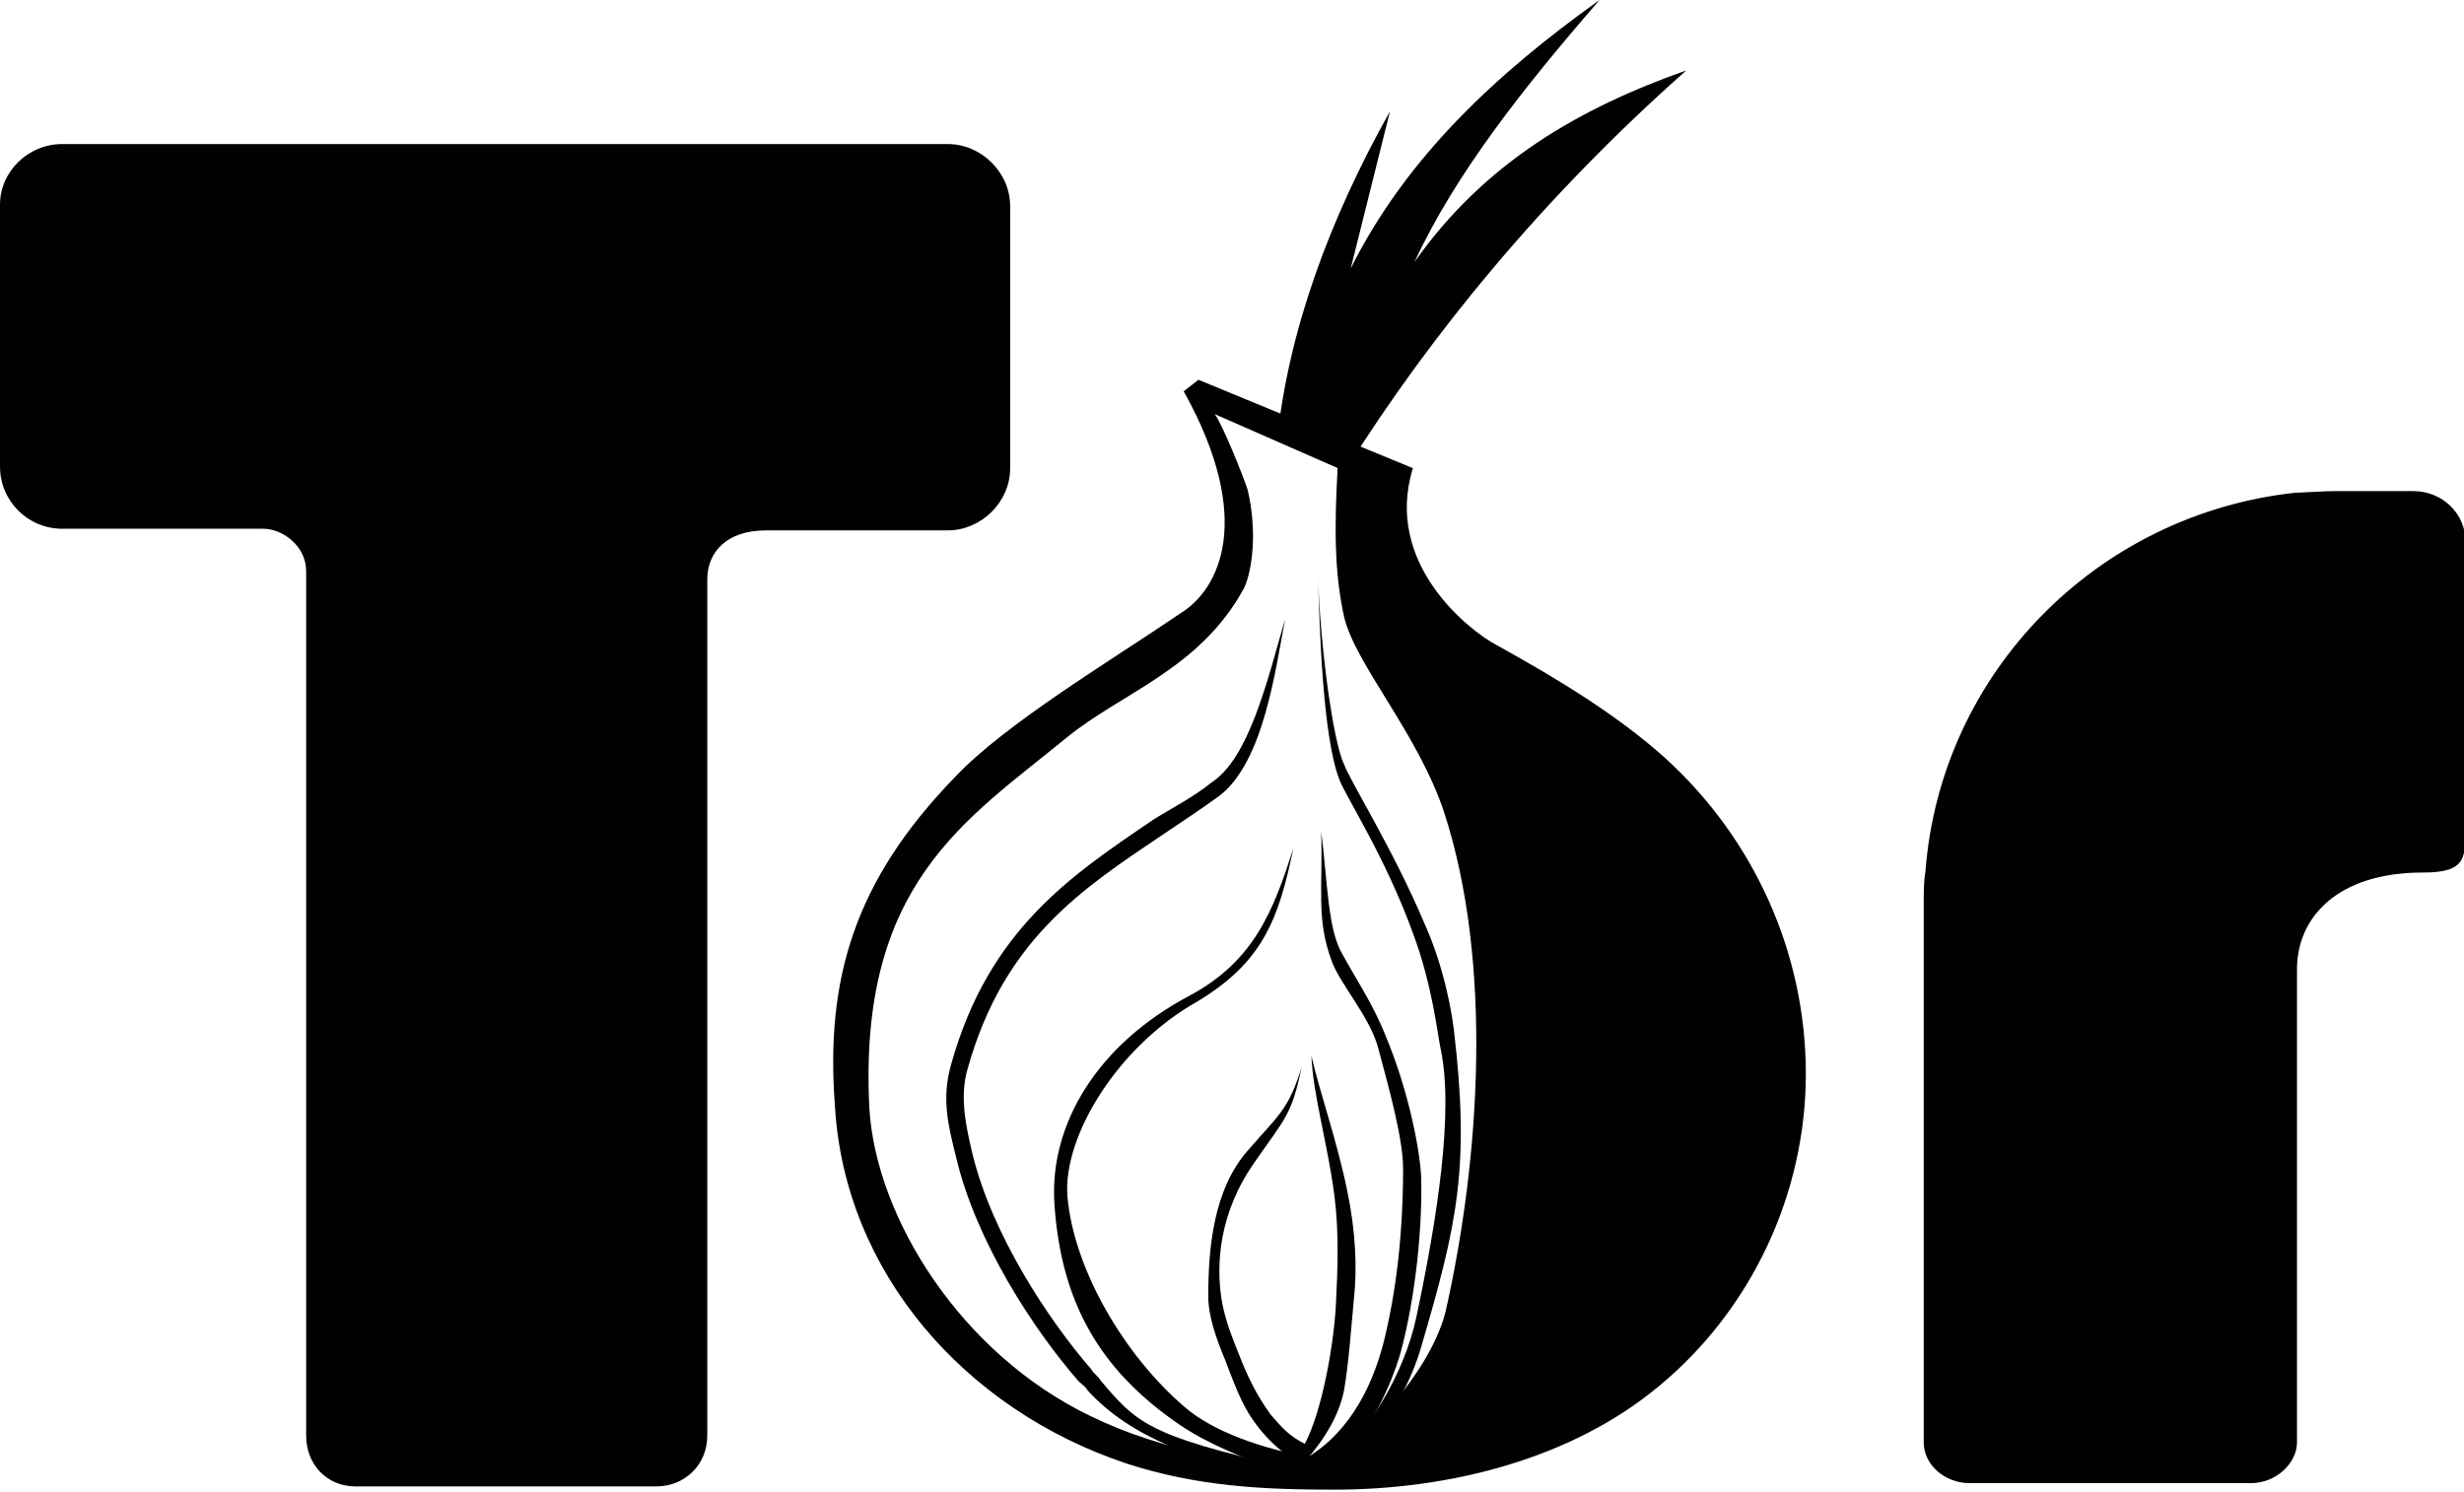
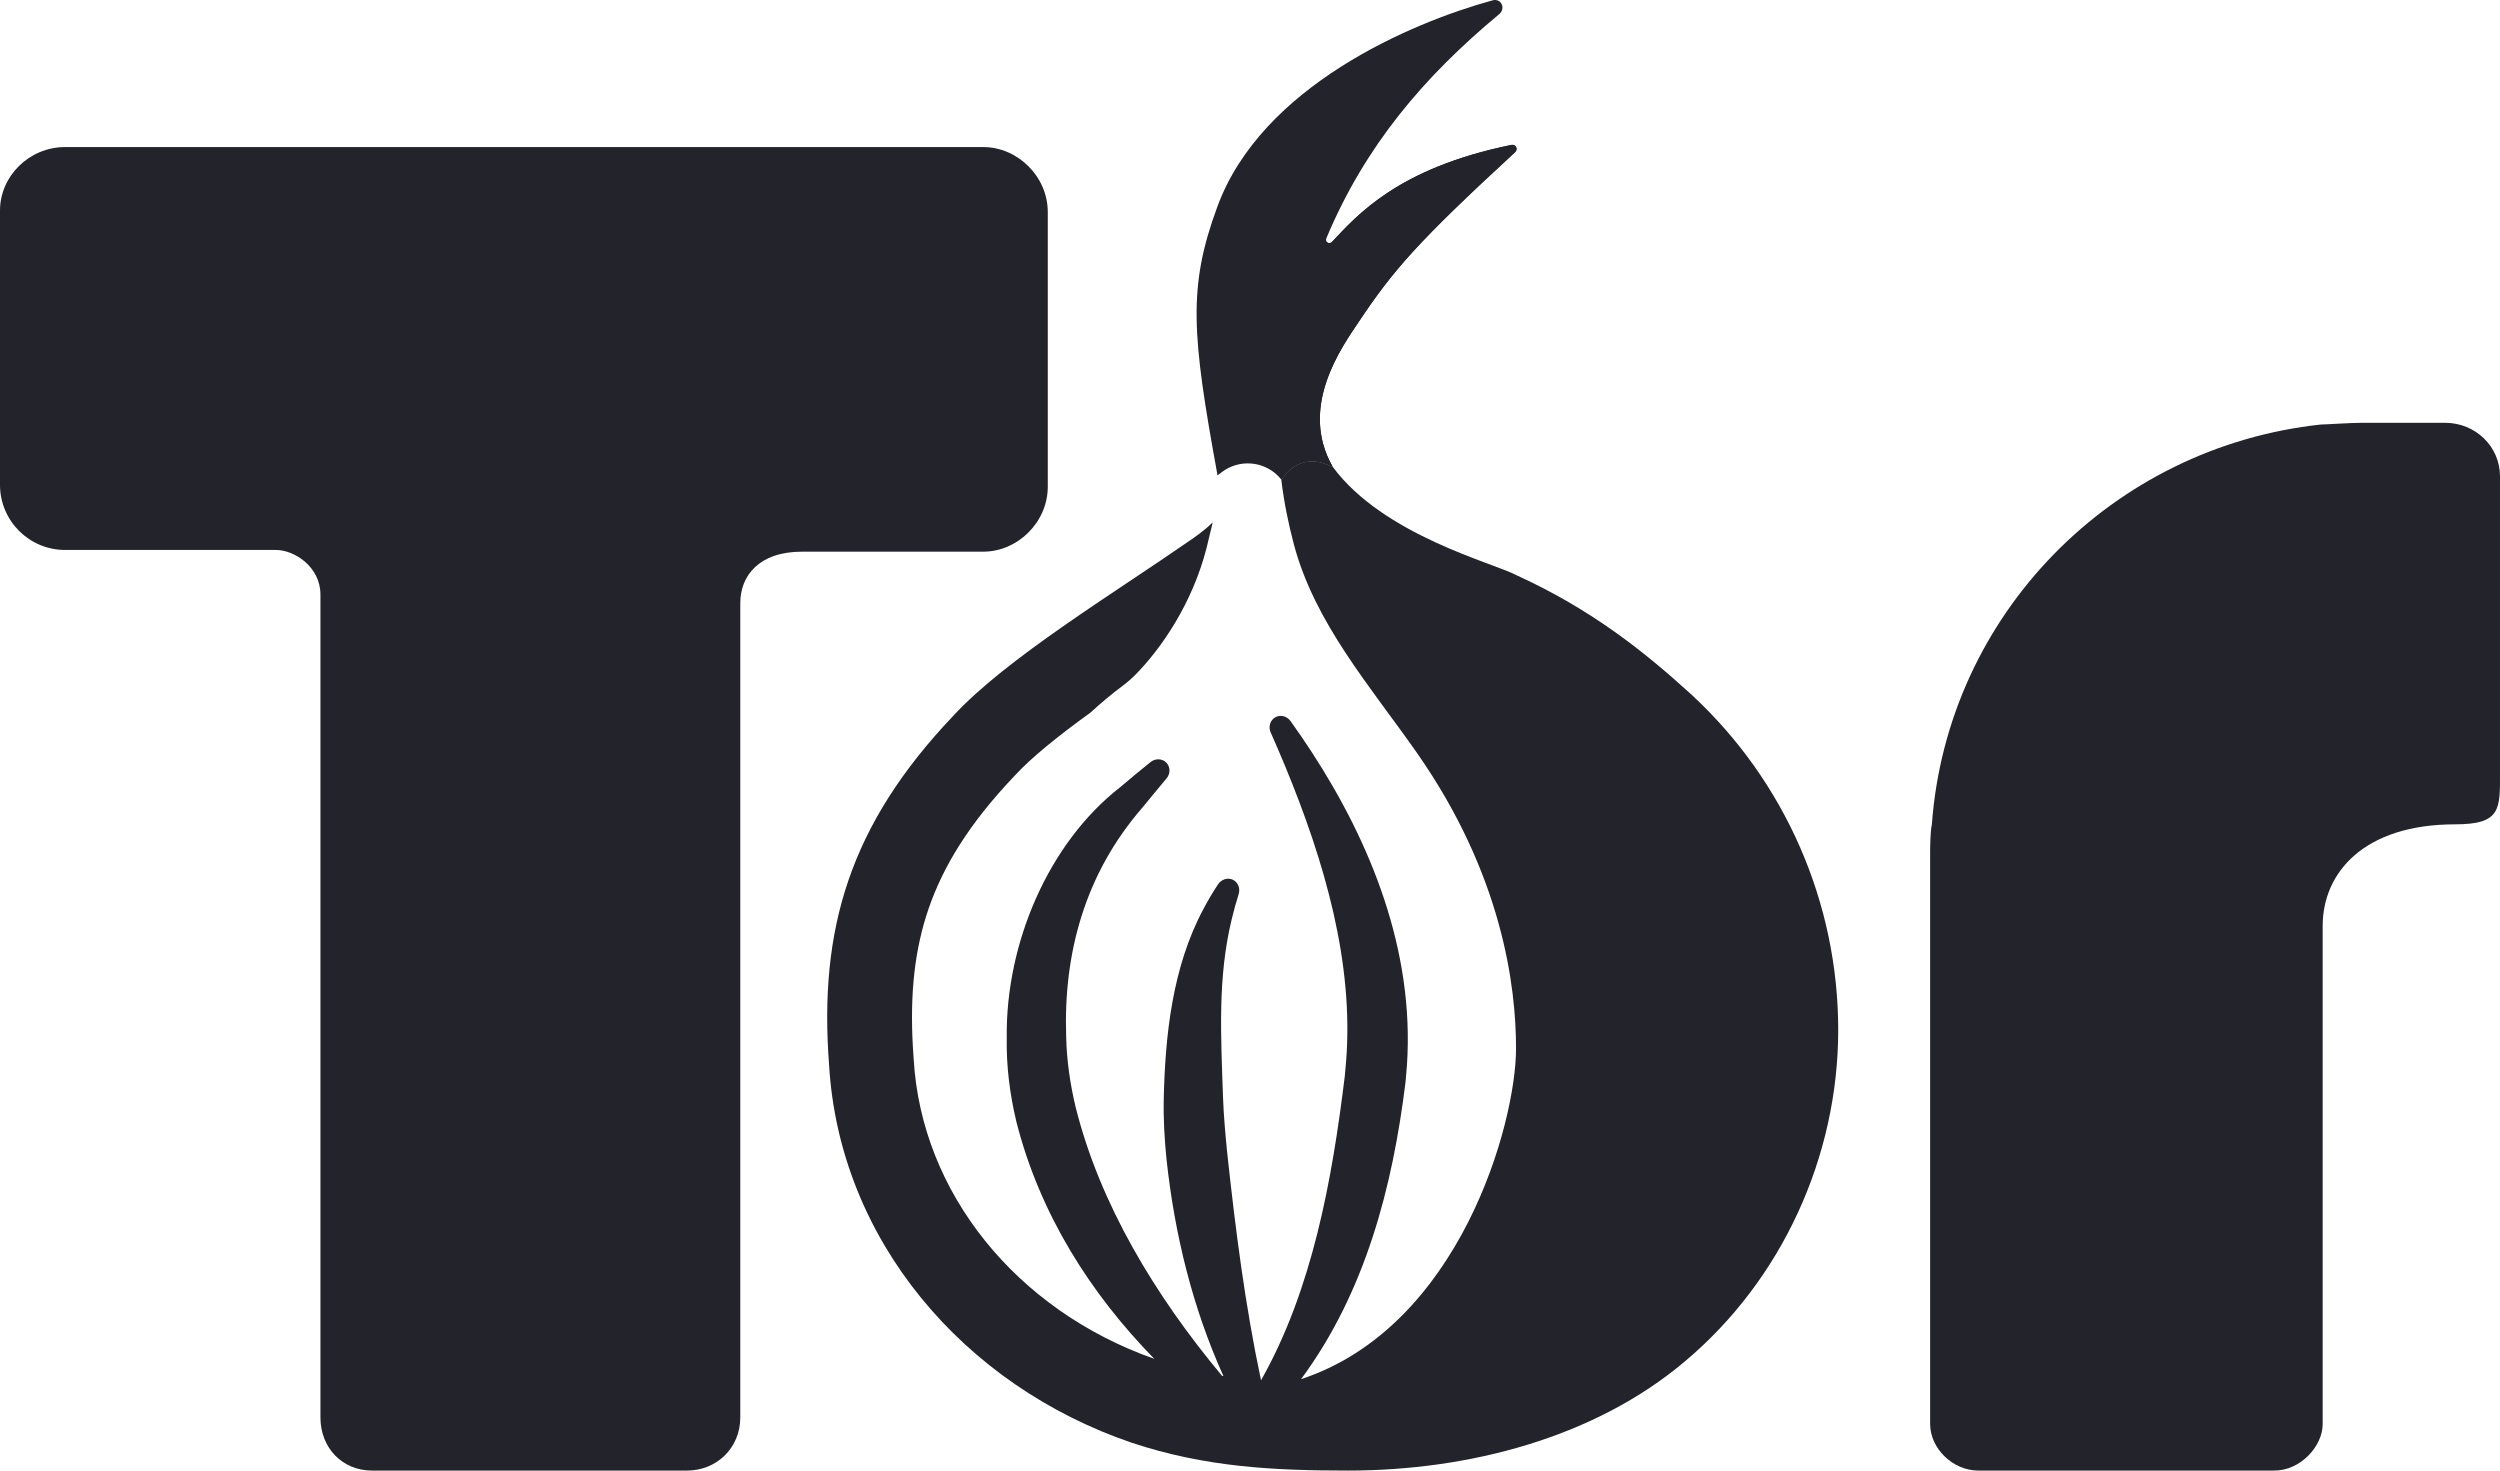
- <svg xmlns="http://www.w3.org/2000/svg" version="1.1" id="Layer_1" x="0px" y="0px" viewBox="0 0 150.5 91.1" enable-background="new 0 0 150.5 91.1" xml:space="preserve">
-   <g>
-     <g>
-       <g id="layer3_20_" transform="translate(-92,-63.99977)">
-         <g id="layer5_20_">
-           <g id="path2554_21_">
-             <path fill="#010101" d="M176.9,70.8l-2.4,9.6c3.4-6.8,8.9-11.9,15.2-16.4c-4.6,5.3-8.8,10.6-11.3,16       c4.3-6.1,10.1-9.4,16.6-11.7c-8.7,7.7-15.6,16.1-20.8,24.4l-4.2-1.8C170.7,84.2,173.2,77.4,176.9,70.8L176.9,70.8z" />
-           </g>
-           <g id="path2536_21_">
-             <path fill="#010101" d="M173.7,92.3l2.9,1.5c-0.3,1.9,0.1,6.1,2,7.1c8.4,5.2,16.2,10.8,19.3,16.5c11,19.9-7.7,38.4-24,36.6       c8.8-6.5,11.4-19.9,8.1-34.6c-1.3-5.7-3.4-10.9-7.1-16.8C173.3,99.9,173.9,96.3,173.7,92.3L173.7,92.3z" />
-           </g>
-         </g>
-         <g id="layer4_20_">
-           <g id="path2540_21_">
-             <path fill="#010101" d="M170.5,101.8c-0.6,3.1-1.3,8.7-4,10.8c-1.1,0.8-2.3,1.6-3.5,2.4c-4.9,3.3-9.7,6.4-11.9,14.3       c-0.5,1.7-0.1,3.5,0.3,5.2c1.2,4.9,4.6,10.1,7.3,13.2c0,0.1,0.5,0.5,0.5,0.6c2.2,2.6,2.9,3.4,11.3,5.3l-0.2,0.9       c-5.1-1.3-9.2-2.6-11.9-5.6c0-0.1-0.5-0.5-0.5-0.5c-2.8-3.2-6.3-8.6-7.5-13.7c-0.5-2-0.9-3.6-0.3-5.7       c2.3-8.2,7.3-11.5,12.3-14.9c1.1-0.7,2.5-1.4,3.6-2.3C168.3,110.3,169.4,105.6,170.5,101.8L170.5,101.8z" />
-           </g>
-           <g id="path2542_21_">
-             <path fill="#010101" d="M172.7,114.8c0.1,3.5-0.3,5.3,0.6,7.8c0.5,1.5,2.4,3.5,2.9,5.5c0.7,2.6,1.5,5.5,1.5,7.3       c0,2-0.1,5.8-1,9.8c-0.7,3.3-2.2,6.2-4.8,7.8c-2.7-0.5-5.8-1.5-7.6-3.1c-3.6-3.1-6.7-8.3-7.1-12.8c-0.3-3.7,3.1-9.2,7.9-11.9       c4-2.4,5-5,5.9-9.4c-1.2,3.8-2.4,6.9-6.3,9c-5.7,3-8.6,7.9-8.3,12.7c0.4,6.1,2.8,10.2,7.6,13.5c2,1.4,5.8,2.9,8.2,3.3v-0.3       c1.8-0.3,4.1-3.3,5.3-7.2c1-3.6,1.4-8.1,1.3-11c-0.1-1.7-0.8-5.3-2.2-8.6c-0.7-1.8-1.9-3.6-2.6-4.9       C173.1,120.8,173.1,118,172.7,114.8z" />
-           </g>
-           <g id="path2544_21_">
-             <path fill="#010101" d="M172.1,128.5c0.1,2.4,1,5.4,1.4,8.5c0.3,2.3,0.2,4.6,0.1,6.6c-0.1,2.3-0.8,6.5-1.9,8.6       c-1-0.5-1.4-1-2.1-1.8c-0.8-1.1-1.4-2.3-1.9-3.6c-0.4-1-0.9-2.2-1.1-3.5c-0.3-2-0.2-5.2,2.1-8.4c1.8-2.6,2.2-2.8,2.8-5.7       c-0.8,2.6-1.4,2.9-3.3,5.1c-2.1,2.4-2.4,6-2.4,8.9c0,1.2,0.5,2.6,1,3.8c0.5,1.3,1,2.7,1.7,3.7c1.1,1.6,2.5,2.6,3.2,2.7       c0,0,0,0,0,0c0,0,0,0,0,0v-0.1c1.3-1.5,2.1-2.9,2.4-4.4c0.3-1.8,0.4-3.5,0.6-5.6c0.2-1.8,0.1-4.1-0.4-6.5       C173.7,133.8,172.6,130.7,172.1,128.5L172.1,128.5z" />
-           </g>
-           <g id="path2550_21_">
-             <path fill="#010101" d="M172.5,99c0.1,3.5,0.3,10,1.3,12.6c0.3,0.9,2.8,4.7,4.5,9.4c1.2,3.2,1.5,6.2,1.7,7.1       c0.8,3.8-0.2,10.3-1.5,16.4c-0.7,3.3-3,7.4-5.6,9l-0.5,0.9c1.5-0.1,5.1-3.6,6.4-8.1c2.2-7.5,3-11,2-19.4       c-0.1-0.8-0.5-3.6-1.8-6.5c-1.9-4.5-4.6-8.8-4.9-9.7C173.4,109.3,172.6,103.1,172.5,99L172.5,99z" />
-           </g>
-           <g id="path2552_21_">
-             <path fill="#010101" d="M173.7,92.6c-0.2,3.6-0.2,6.4,0.4,9.1c0.7,2.9,4.5,7.1,6.1,11.9c3,9.2,2.2,21.2,0.1,30.5       c-0.8,3.3-4.6,8.1-8.5,9.6l2.8,0.7c1.5-0.1,5.5-3.8,7.1-8c2.5-6.7,3-14.6,2-23c-0.1-0.8-1.4-8-2.7-11       c-1.8-4.5-4.7-7.7-5.7-10.5c-0.8-2.1-1.1-7.7-0.6-8.8L173.7,92.6z" />
-           </g>
-         </g>
-       </g>
-       <g id="path2528_16_">
-         <path fill="#010101" d="M3.8,8.8h54.1c2,0,3.8,1.7,3.8,3.8v16c0,2.1-1.8,3.8-3.8,3.8H46.8c-2.5,0-3.6,1.4-3.6,3v52.3     c0,1.8-1.4,3.1-3.1,3.1H21.7c-1.7,0-3-1.3-3-3.1V34.9c0-1.6-1.5-2.6-2.6-2.6H3.8c-2.1,0-3.8-1.7-3.8-3.8v-16     C0,10.5,1.7,8.8,3.8,8.8z" />
-       </g>
-       <g id="path2532_17_">
-         <path fill="#010101" d="M142.6,30h4.8c1.8,0,3.2,1.4,3.2,3.1v17.1c0,2.2,0.1,3.1-2.6,3.1c-5.3,0-7.7,2.8-7.7,5.9v28.9     c0,1.3-1.3,2.5-2.8,2.5h-17.2c-1.5,0-2.8-1.1-2.8-2.5V55.2c0-0.6,0-1.4,0.1-1.9c0.9-12.2,10.5-21.9,22.6-23.2     C140.5,30.1,141.9,30,142.6,30L142.6,30z" />
-       </g>
-     </g>
-     <g>
-       <path fill="#010101" d="M101.7,46.3c-2.9-2.6-6.5-4.8-10.3-6.9c-1.7-0.9-6.9-5-5.1-10.8l-13.1-5.4l-0.9,0.7    c4.4,7.9,2.1,12.1-0.1,13.5c-4.4,3-10.8,6.8-13.9,10.1c-6.1,6.3-7.9,12.3-7.3,20.1c0.6,10.1,7.9,18.5,17.8,21.8    c4.3,1.4,8.3,1.6,12.7,1.6c7.1,0,14.5-1.9,19.8-6.3c5.7-4.7,9-11.8,9-19.1C110.3,58.3,107.2,51.3,101.7,46.3z M99.8,83.2    c-4.9,4-13.7,6.8-18.4,6.6c-5.2-0.3-10.3-1.1-14.8-3.3c-7.9-3.8-13.1-12.1-13.5-18.8C52.4,54,59,50.1,65.1,45.1    c3.4-2.8,8.2-4.2,10.9-9.2c0.5-1.1,0.8-3.5,0.2-6c-0.3-0.9-1.5-3.9-2-4.6l9.8,4.3c-1.2,4.5,2.5,9.2,5.5,10.9    c3,1.7,7.7,4.9,10.6,7.5c5.1,4.5,7.7,10.9,7.7,17.6C107.8,72.3,105,78.9,99.8,83.2z" />
-     </g>
-   </g>
+ <svg xmlns="http://www.w3.org/2000/svg" width="272.003" height="160" viewBox="0 0 272.003 160" fill="none" version="1.1" id="svg5">
+   <defs id="defs5" />
+   <path d="m 7.085,16 h 99.883 c 3.729,0 7.032,3.171 7.032,7.088 v 29.846 c 0,3.918 -3.303,7.089 -7.032,7.089 H 87.255 c -4.661,0 -6.711,2.611 -6.711,5.596 v 88.598 c 0,3.358 -2.611,5.783 -5.78,5.783 H 40.458 c -3.169,0 -5.593,-2.425 -5.593,-5.783 V 64.686 c 0,-2.984 -2.797,-4.85 -4.848,-4.85 H 7.085 c -3.915,0 -7.085,-3.171 -7.085,-7.088 v -29.846 c 0,-3.731 3.17,-6.902 7.085,-6.902 z" fill="#22232B" style="fill:#22232b;fill-opacity:1" id="path1" />
+   <path d="m 257.017,46 h 8.991 c 3.371,0 5.994,2.625 5.994,5.813 v 32.063 c 0,4.125 0.187,5.812 -4.87,5.812 -9.928,0 -14.423,5.25 -14.423,11.063 v 54.188 c 0,2.438 -2.435,5.061 -5.245,5.061 h -32.217 c -2.81,0 -5.245,-2.436 -5.245,-5.061 V 93.251 c 0,-1.125 0,-2.625 0.188,-3.563 1.686,-22.875 19.667,-41.063 42.331,-43.5 0.562,0 3.185,-0.188 4.496,-0.188 z" fill="#22232B" style="fill:#22232b;fill-opacity:1" id="path2" />
+   <path d="m 139.682,51.848 c 0.962,-1.437 2.79,-2.025 4.413,-1.419 l 0.905,0.359 c 5.519,7.48 17.54,10.469 20.005,11.8 7.954,3.631 13.702,8.118 19.071,13.026 10.183,9.439 15.924,22.654 15.924,36.435 0,13.781 -6.112,27.185 -16.665,36.058 -9.813,8.306 -23.515,11.893 -36.66,11.893 -8.147,0 -15.554,-0.377 -23.516,-3.02 -18.33,-6.23 -31.846,-22.088 -32.957,-41.155 -1.111,-14.725 2.221,-26.053 13.516,-37.946 5.74,-6.23 17.59,-13.404 25.736,-19.067 0.439,-0.305 1.563,-1.054 2.495,-1.983 -0.466,1.859 -0.409,1.754 -0.665,2.756 -1.561,6.111 -4.942,10.963 -7.708,13.783 -0.432,0.441 -0.899,0.85 -1.392,1.218 -1.233,0.923 -2.409,1.903 -3.523,2.933 -3.614,2.612 -6.46,4.922 -8.232,6.845 l -0.098,0.103 c -4.92,5.181 -7.742,9.846 -9.315,14.446 -1.479,4.323 -2.03,9.109 -1.694,14.992 l 0.085,1.274 0.006,0.083 c 0.842,14.458 11.098,27.265 26.175,32.582 -6.931,-7.09 -12.447,-15.73 -15.001,-25.788 -0.716,-2.977 -1.111,-6.082 -1.052,-9.212 -0.114,-10.123 4.475,-21.092 12.393,-27.237 1.075,-0.929 2.173,-1.813 3.242,-2.684 0.245,-0.198 0.554,-0.316 0.873,-0.31 0.32,0.006 0.623,0.132 0.845,0.353 0.222,0.221 0.348,0.524 0.354,0.842 0.006,0.319 -0.112,0.627 -0.311,0.871 -0.891,1.082 -1.793,2.143 -2.647,3.201 -6.245,7.198 -8.6,15.85 -8.282,24.964 0.058,2.552 0.432,5.126 1.043,7.669 2.63,10.477 8.598,20.417 15.915,29.18 0.05,0.008 0.1,0.016 0.149,0.024 -3.375,-7.483 -5.317,-15.474 -6.194,-23.613 -0.214,-2.171 -0.351,-4.346 -0.295,-6.638 0.154,-6.709 0.909,-14.218 4.316,-20.567 0.484,-0.921 1.012,-1.815 1.582,-2.674 0.173,-0.258 0.425,-0.464 0.726,-0.56 0.301,-0.097 0.622,-0.077 0.9,0.056 0.277,0.133 0.492,0.373 0.604,0.667 0.112,0.294 0.108,0.62 0.014,0.915 -0.29,0.916 -0.543,1.836 -0.761,2.757 -1.533,6.341 -1.163,12.654 -0.931,19.406 0.068,1.913 0.251,3.952 0.453,5.975 0.887,8.223 1.938,16.543 3.678,24.737 5.585,-9.866 7.736,-21.8 9.115,-33.105 0.054,-0.538 0.104,-1.1 0.144,-1.627 0.834,-10.644 -2.282,-21.559 -6.63,-32.075 -0.509,-1.231 -1.035,-2.455 -1.579,-3.683 -0.127,-0.287 -0.159,-0.615 -0.069,-0.921 0.09,-0.306 0.291,-0.564 0.564,-0.719 0.272,-0.155 0.597,-0.197 0.906,-0.119 0.31,0.078 0.578,0.272 0.761,0.527 0.798,1.114 1.571,2.241 2.319,3.392 6.357,9.769 11.188,21.533 10.344,34.07 -0.039,0.592 -0.093,1.216 -0.152,1.808 -1.409,11.415 -4.366,22.852 -11.365,32.328 17.269,-5.698 23.388,-27.811 23.388,-35.983 0,-6.797 -1.507,-18.916 -10.806,-32.191 -5.085,-7.259 -11.11,-14.119 -13.373,-22.681 -0.594,-2.249 -1.079,-4.62 -1.362,-7.016 z" fill="#22232B" style="fill:#22232b;fill-opacity:1" id="path3" />
+   <path d="m 147.849,34.987 c -1.864,2.788 -6.579,9.294 -2.85,15.8 l -0.905,-0.358 c -1.623,-0.607 -3.451,-0.019 -4.412,1.419 l -0.276,0.334 -0.351,-0.404 c -1.64,-1.635 -4.237,-1.819 -6.093,-0.431 l -0.494,0.37 c -2.797,-15.336 -3.263,-20.448 0,-29.278 4.816,-13.033 20.99,-19.954 29.926,-22.402 0.936,-0.257 1.466,0.882 0.721,1.502 -8.192,6.808 -14.573,14.307 -18.793,24.353 -0.185,0.442 0.281,0.762 0.612,0.414 2.709,-2.856 7.13,-8.017 19.525,-10.54 0.457,-0.093 0.736,0.467 0.394,0.782 -10.663,9.822 -13.259,12.839 -17.004,18.44 z" fill="#22232B" style="fill:#22232b;fill-opacity:1" id="path4" />
+   <path d="m 164.459,15.765 c 0.457,-0.093 0.737,0.467 0.394,0.782 -10.662,9.822 -13.259,12.839 -17.003,18.439 -1.865,2.788 -6.579,9.295 -2.851,15.801 l -0.904,-0.358 c -1.623,-0.607 -3.451,-0.019 -4.412,1.418 l -0.277,0.334 -0.065,-0.593 c -0.508,-3.312 -1.396,-11.606 1.051,-17.531 1.846,-4.469 3.025,-6.334 3.996,-7.702 0.131,0.13 0.36,0.146 0.546,-0.05 2.709,-2.856 7.13,-8.018 19.525,-10.541 z" fill="#22232B" style="fill:#22232b;fill-opacity:1" id="path5" />
</svg>
